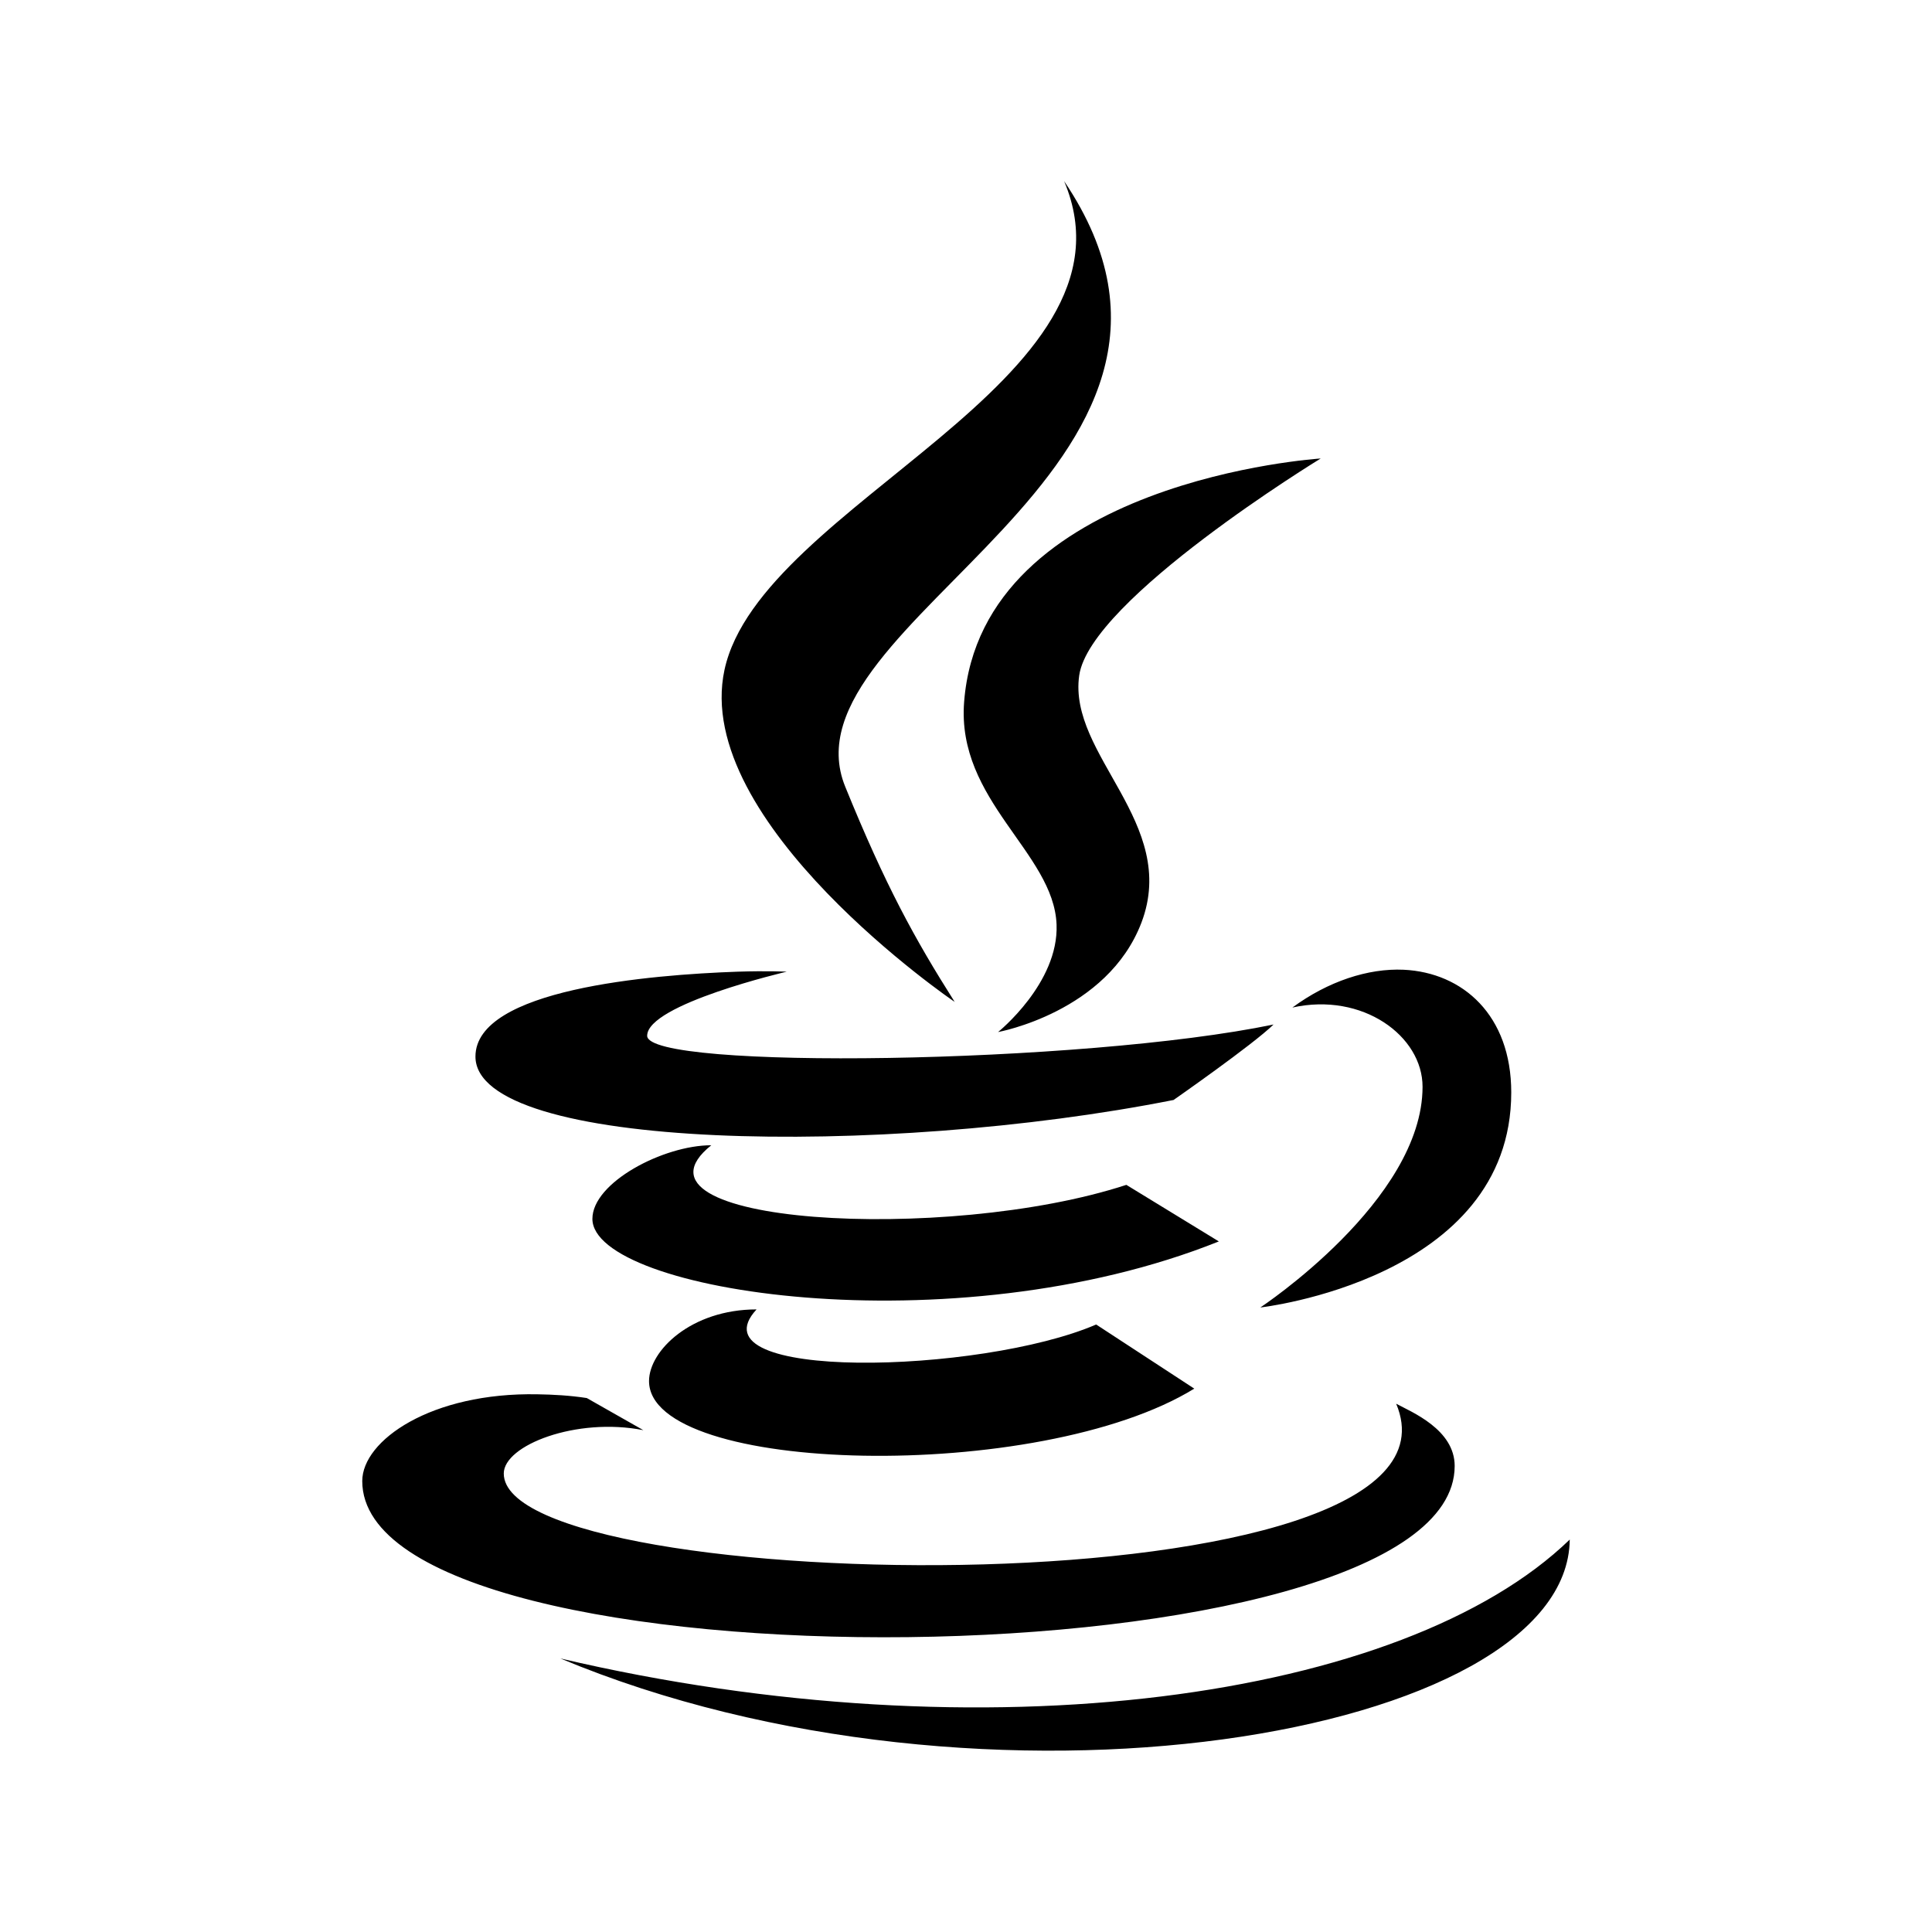
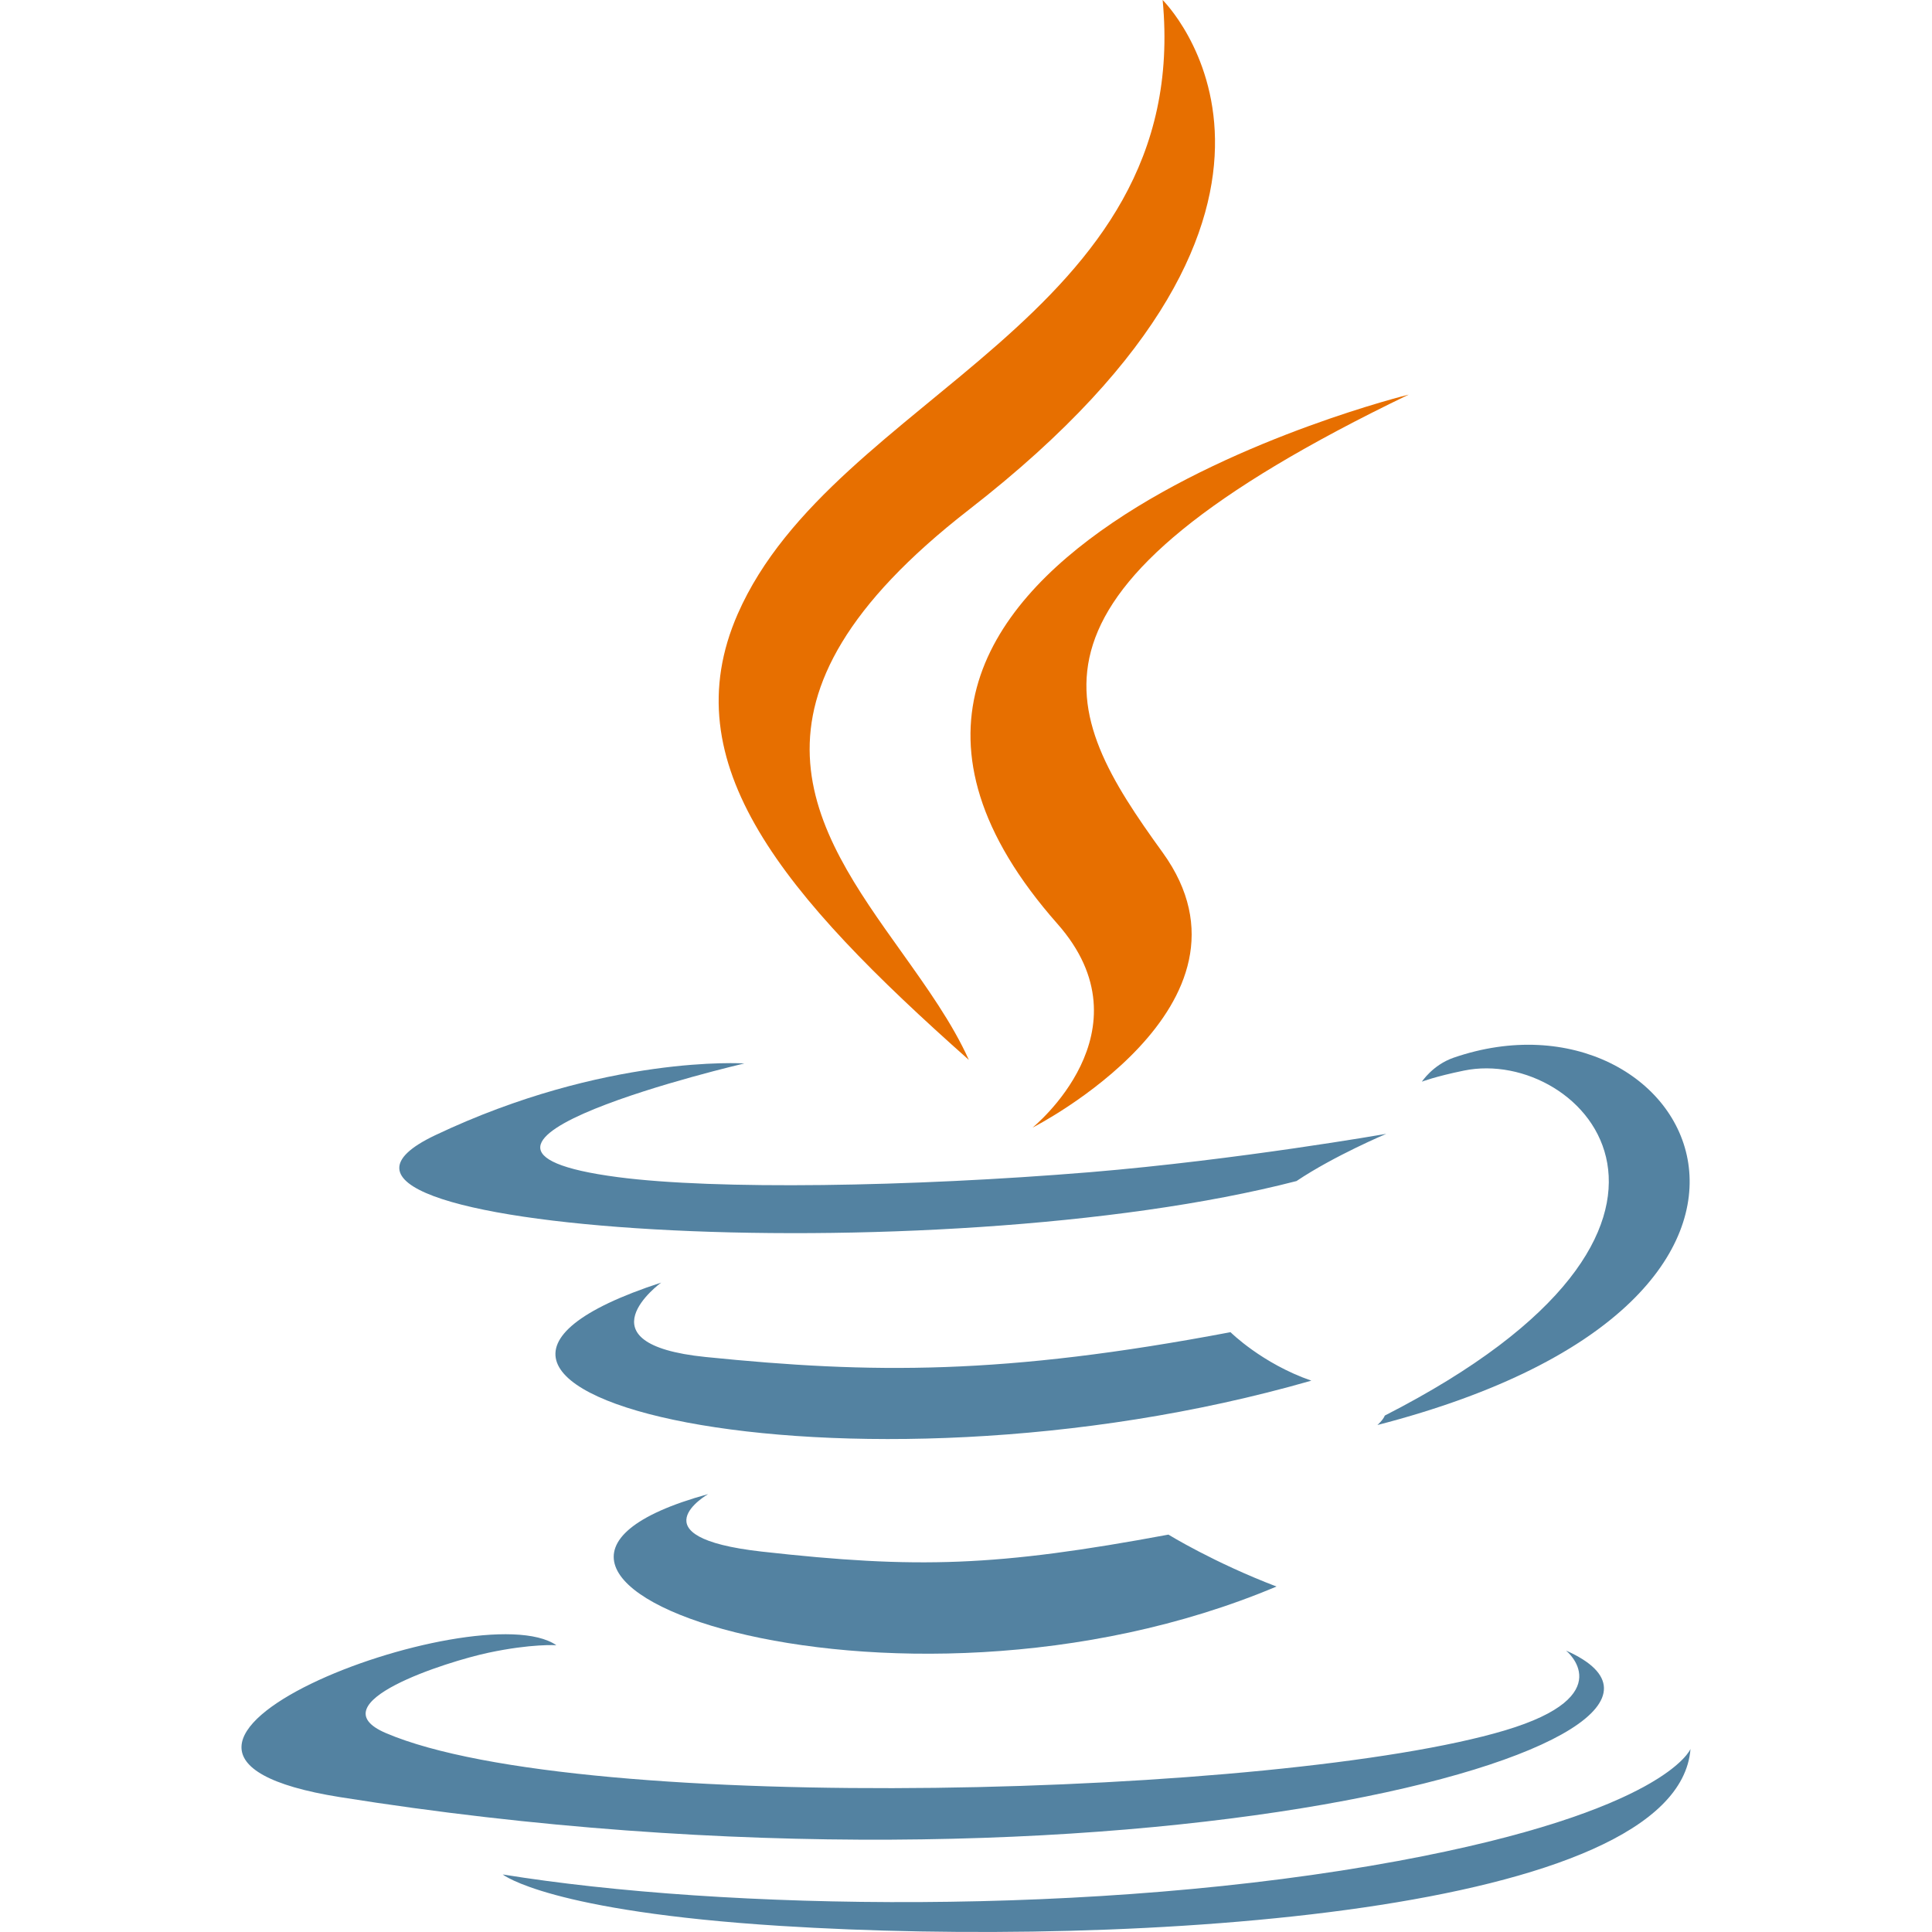
- <svg xmlns="http://www.w3.org/2000/svg" fill="#000000" width="800px" height="800px" viewBox="0 0 32 32">
-   <path d="M 17.625 3 C 19.027 6.309 12.598 8.336 12 11.094 C 11.453 13.625 15.809 16.594 15.812 16.594 C 15.148 15.547 14.664 14.664 14 13.031 C 12.875 10.273 20.855 7.785 17.625 3 Z M 21.875 7.594 C 21.875 7.594 16.254 7.949 15.969 11.625 C 15.84 13.262 17.453 14.121 17.5 15.312 C 17.539 16.285 16.531 17.094 16.531 17.094 C 16.531 17.094 18.34 16.766 18.906 15.281 C 19.531 13.633 17.688 12.508 17.875 11.188 C 18.055 9.926 21.875 7.594 21.875 7.594 Z M 23.25 16.062 C 22.66 16.035 21.996 16.254 21.406 16.688 C 22.57 16.43 23.562 17.16 23.562 18 C 23.562 19.883 20.875 21.656 20.875 21.656 C 20.875 21.656 25.031 21.191 25.031 18.094 C 25.031 16.816 24.23 16.109 23.25 16.062 Z M 12.219 16.094 C 10.77 16.145 7.875 16.383 7.875 17.5 C 7.875 19.055 14.617 19.176 19.438 18.219 C 19.438 18.219 20.75 17.305 21.094 16.969 C 17.934 17.625 10.719 17.727 10.719 17.156 C 10.719 16.633 13.031 16.094 13.031 16.094 C 13.031 16.094 12.703 16.078 12.219 16.094 Z M 11.781 18.969 C 10.988 18.969 9.812 19.586 9.812 20.188 C 9.812 21.398 15.781 22.328 20.188 20.562 L 18.656 19.625 C 15.668 20.602 10.148 20.277 11.781 18.969 Z M 12.531 21.688 C 11.449 21.688 10.75 22.371 10.75 22.875 C 10.75 24.426 17.215 24.578 19.781 23 L 18.156 21.938 C 16.242 22.762 11.426 22.883 12.531 21.688 Z M 8.906 23.094 C 7.141 23.059 6 23.859 6 24.531 C 6 28.105 24.094 27.934 24.094 24.281 C 24.094 23.676 23.379 23.387 23.125 23.25 C 24.602 26.742 8.344 26.469 8.344 24.406 C 8.344 23.938 9.547 23.469 10.656 23.688 L 9.719 23.156 C 9.441 23.113 9.16 23.098 8.906 23.094 Z M 26 25.5 C 23.25 28.16 16.289 29.113 9.281 27.469 C 16.289 30.398 25.965 28.77 26 25.5 Z" />
+ <svg xmlns="http://www.w3.org/2000/svg" width="800px" height="800px" viewBox="0 0 32 32" fill="none">
+   <path d="M16.05 8.441C22.638 3.326 19.257 0 19.257 0C19.76 5.287 13.813 6.536 12.219 10.169C11.131 12.649 12.964 14.819 16.047 17.555C15.775 16.949 15.354 16.361 14.929 15.764C13.477 13.731 11.964 11.613 16.05 8.441Z" fill="#E76F00" />
+   <path d="M17.102 18.677C17.102 18.677 19.084 17.078 17.514 15.301C12.193 9.272 23.333 6.536 23.333 6.536C16.532 9.812 17.547 11.757 19.257 14.12C21.087 16.654 17.102 18.677 17.102 18.677Z" fill="#E76F00" />
+   <path d="M22.937 23.446C29.042 20.326 26.22 17.328 24.249 17.732C23.766 17.831 23.551 17.916 23.551 17.916C23.551 17.916 23.73 17.64 24.073 17.52C27.971 16.173 30.968 21.495 22.814 23.603C22.814 23.603 22.909 23.52 22.937 23.446Z" fill="#5382A1" />
+   <path d="M10.233 19.497C6.413 18.995 12.328 17.614 12.328 17.614C12.328 17.614 10.031 17.462 7.206 18.804C3.866 20.393 15.468 21.116 21.474 19.562C22.098 19.143 22.961 18.78 22.961 18.78C22.961 18.78 20.504 19.211 18.056 19.415C15.061 19.661 11.846 19.709 10.233 19.497Z" fill="#5382A1" />
+   <path d="M11.686 22.476C9.556 22.259 10.951 21.244 10.951 21.244C5.439 23.043 14.018 25.083 21.72 22.868C20.901 22.584 20.381 22.065 20.381 22.065C16.616 22.778 14.441 22.755 11.686 22.476Z" fill="#5382A1" />
+   <path d="M12.614 25.699C10.486 25.459 11.729 24.747 11.729 24.747C6.726 26.122 14.773 28.962 21.143 26.278C20.1 25.879 19.353 25.418 19.353 25.418C16.511 25.947 15.193 25.988 12.614 25.699Z" fill="#5382A1" />
+   <path d="M25.939 27.339C25.939 27.339 26.859 28.084 24.925 28.661C21.248 29.757 9.621 30.087 6.391 28.705C5.23 28.208 7.407 27.519 8.092 27.374C8.806 27.222 9.215 27.25 9.215 27.25C7.923 26.356 0.868 29.007 5.631 29.766C18.619 31.837 29.308 28.833 25.939 27.339Z" fill="#5382A1" />
+   <path d="M28 28.968C27.787 31.695 18.788 32.268 12.927 31.899C9.104 31.658 8.338 31.056 8.327 31.047C11.986 31.64 18.155 31.748 23.157 30.823C27.59 30.002 28 28.968 28 28.968Z" fill="#5382A1" />
</svg>
